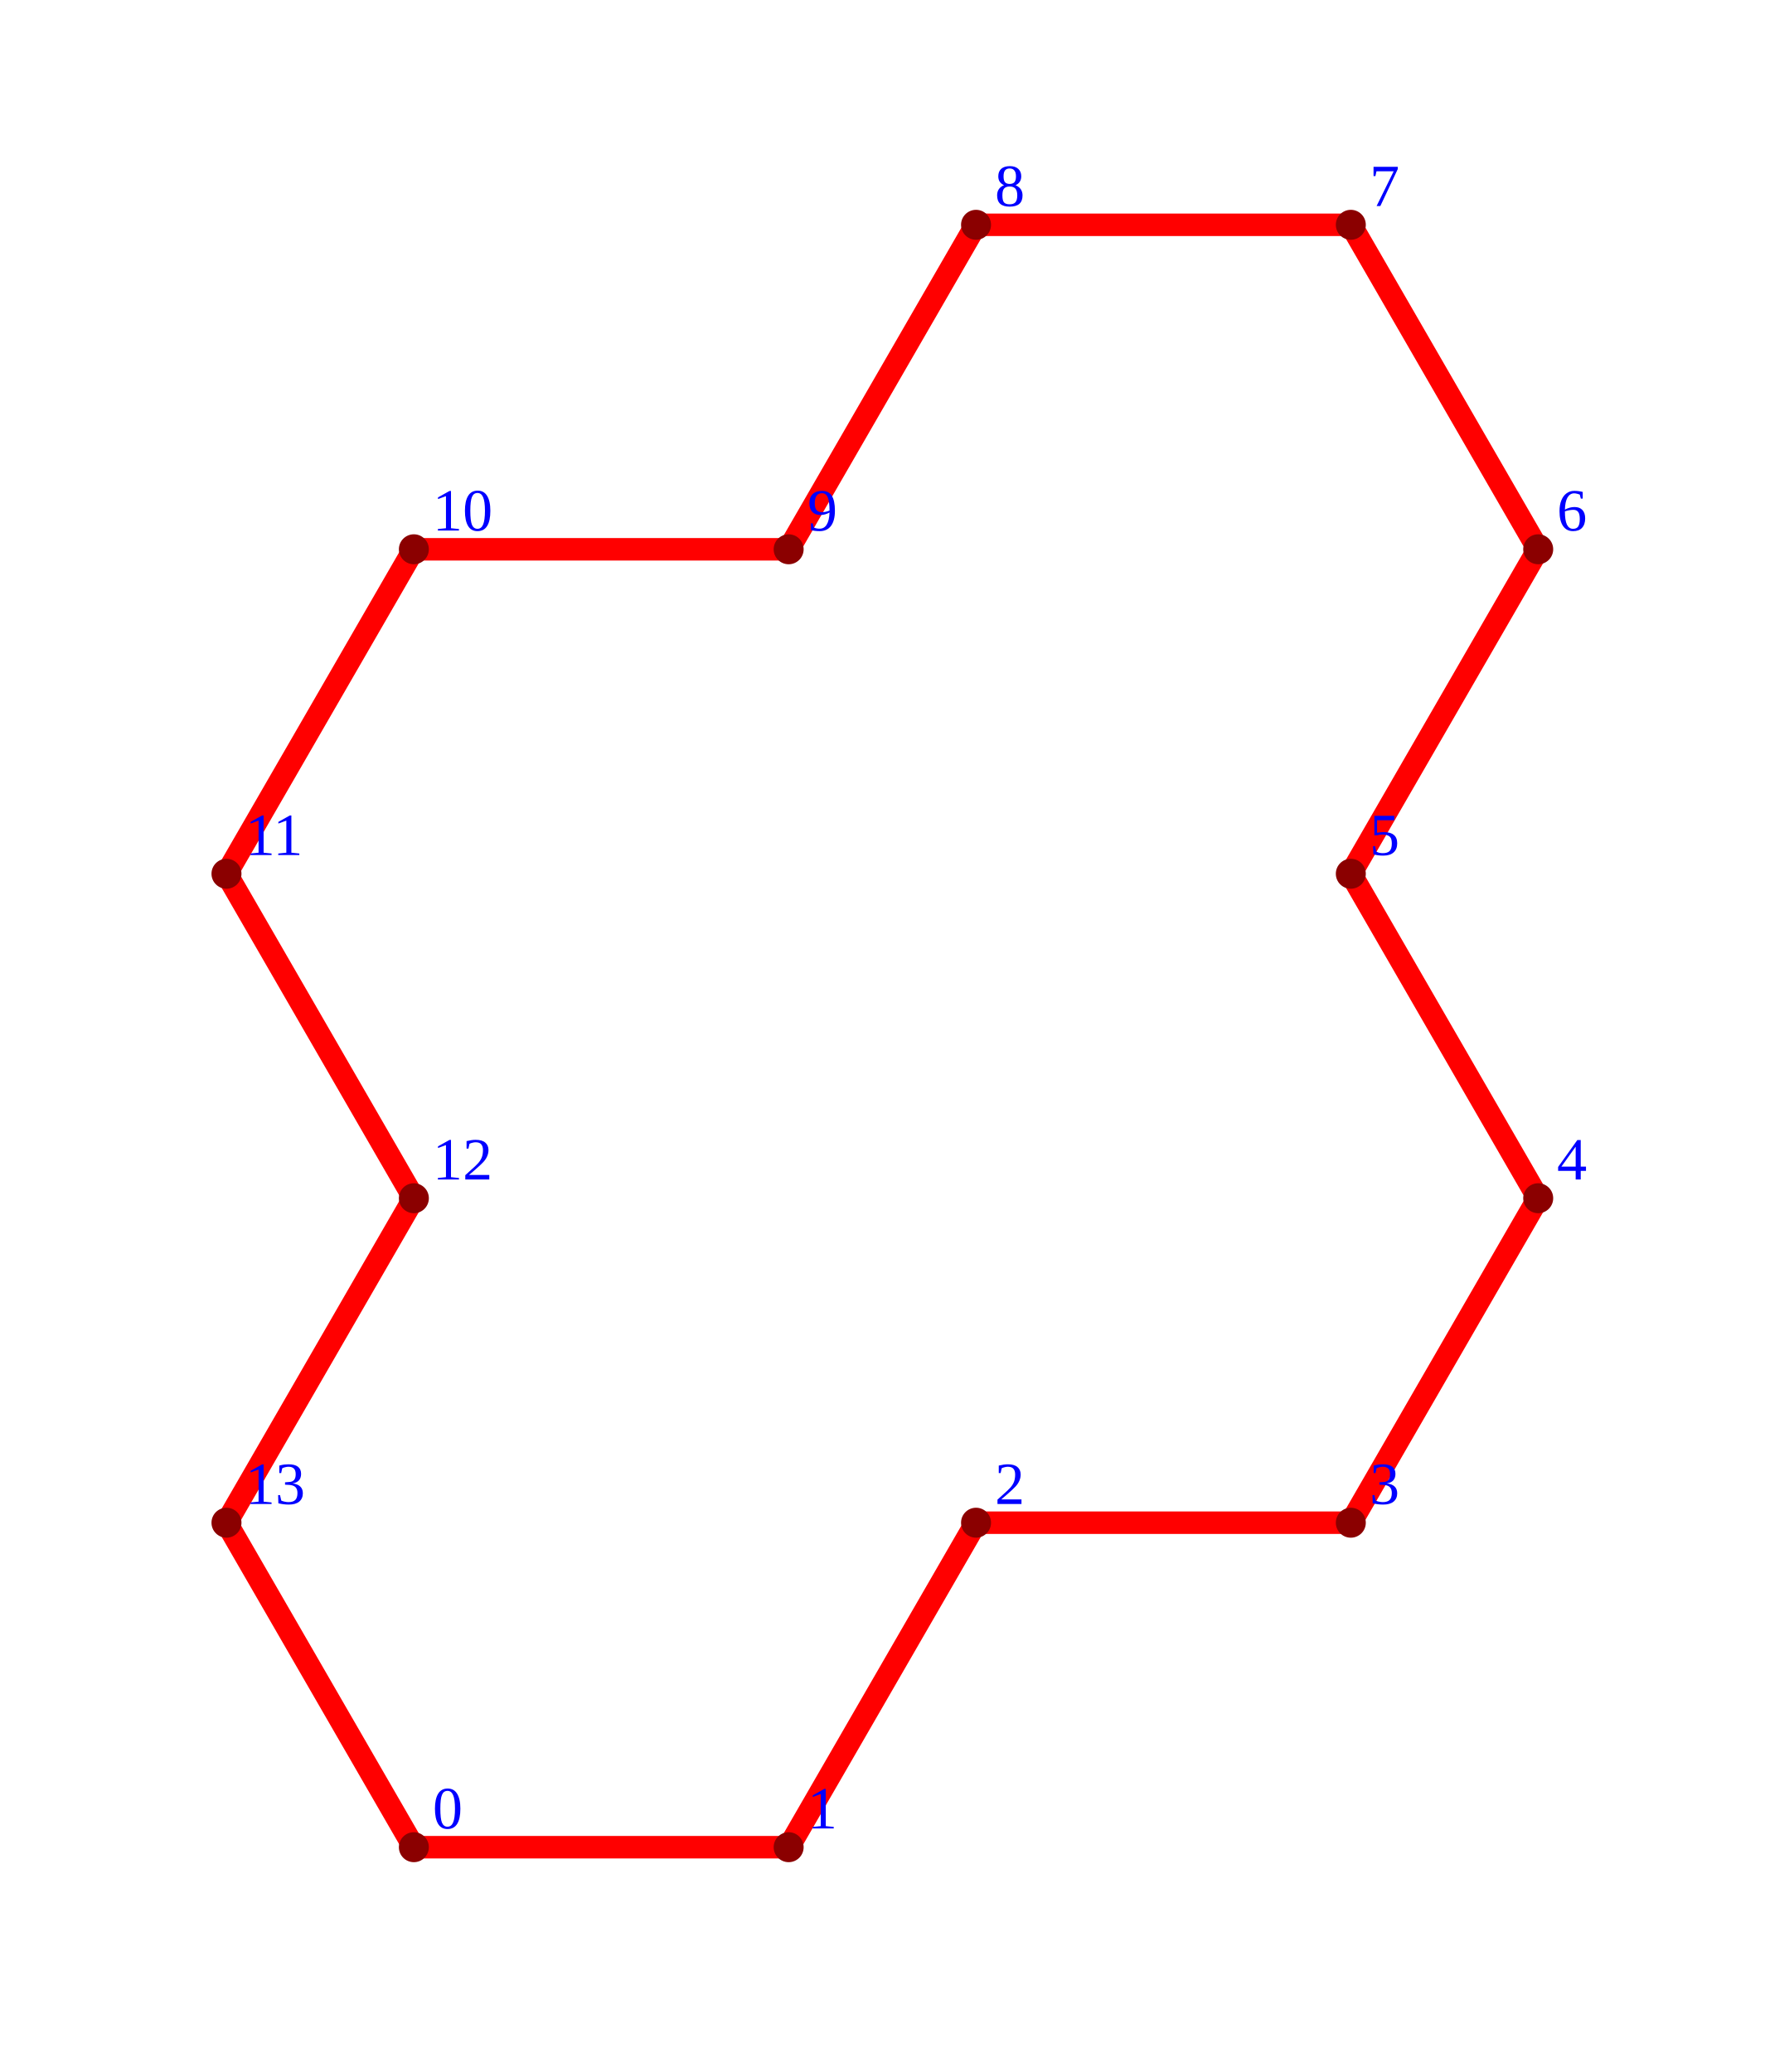
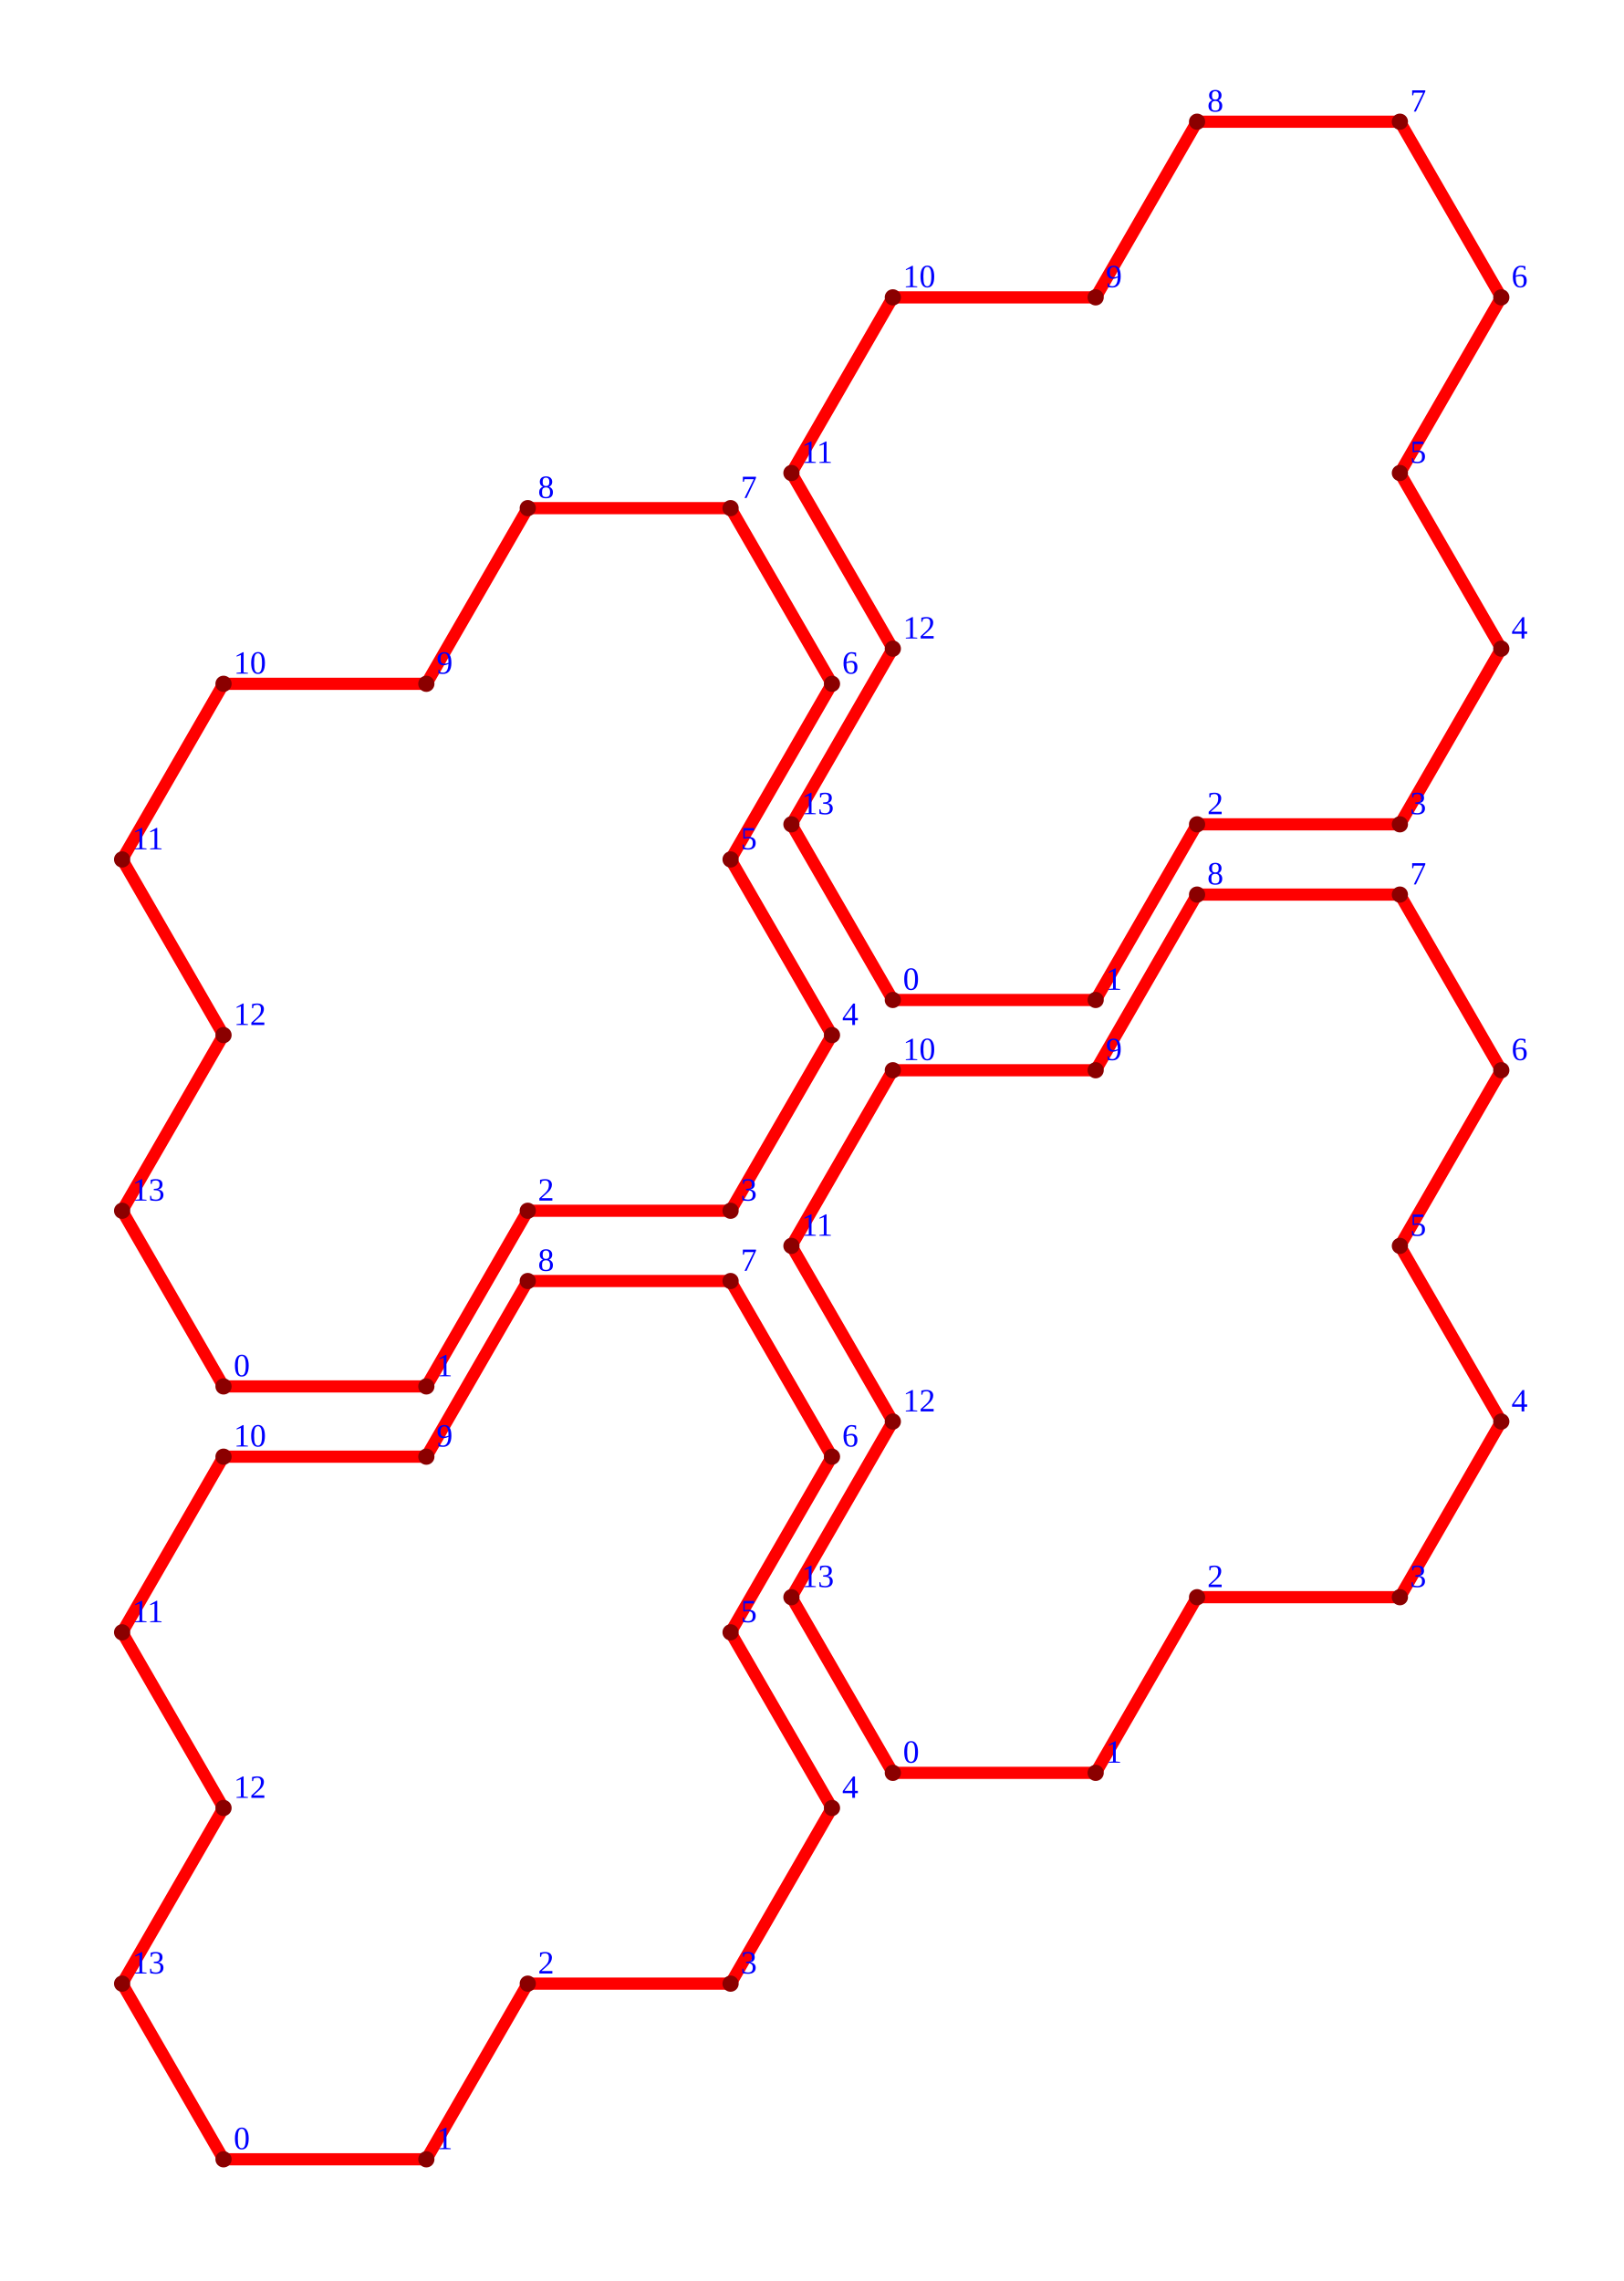
- <svg xmlns="http://www.w3.org/2000/svg" width="235" height="276" viewBox="-55 -246.506 235 276.506">
+ <svg xmlns="http://www.w3.org/2000/svg" width="400" height="562" viewBox="-55 -532.295 400 562.295">
  <g>
-     <g stroke="red" stroke-width="3.0" fill="none">
-       <polygon points="0,0 50,0 75,-43.301 125,-43.301 150,-86.603 125,-129.904 150,-173.205 125,-216.506 75,-216.506 50,-173.205 0,-173.205 -25,-129.904 -0,-86.603 -25,-43.301">
-             </polygon>
+     <g>
+       <g stroke="red" stroke-width="3.0" fill="none">
+         <polygon points="0,0 50,0 75,-43.301 125,-43.301 150,-86.603 125,-129.904 150,-173.205 125,-216.506 75,-216.506 50,-173.205 0,-173.205 -25,-129.904 -0,-86.603 -25,-43.301">
+                 </polygon>
+       </g>
+       <g fill="darkred">
+         <circle cx="0" cy="0" r="2.0" />
+         <circle cx="50" cy="0" r="2.0" />
+         <circle cx="75" cy="-43.301" r="2.0" />
+         <circle cx="125" cy="-43.301" r="2.0" />
+         <circle cx="150" cy="-86.603" r="2.0" />
+         <circle cx="125" cy="-129.904" r="2.0" />
+         <circle cx="150" cy="-173.205" r="2.0" />
+         <circle cx="125" cy="-216.506" r="2.0" />
+         <circle cx="75" cy="-216.506" r="2.0" />
+         <circle cx="50" cy="-173.205" r="2.0" />
+         <circle cx="0" cy="-173.205" r="2.0" />
+         <circle cx="-25" cy="-129.904" r="2.0" />
+         <circle cx="-0" cy="-86.603" r="2.0" />
+         <circle cx="-25" cy="-43.301" r="2.0" />
+       </g>
+       <g font-size="8" fill="blue">
+         <text x="2.5" y="-2.5">0</text>
+         <text x="52.5" y="-2.5">1</text>
+         <text x="77.5" y="-45.801">2</text>
+         <text x="127.5" y="-45.801">3</text>
+         <text x="152.5" y="-89.103">4</text>
+         <text x="127.5" y="-132.404">5</text>
+         <text x="152.5" y="-175.705">6</text>
+         <text x="127.5" y="-219.006">7</text>
+         <text x="77.5" y="-219.006">8</text>
+         <text x="52.5" y="-175.705">9</text>
+         <text x="2.5" y="-175.705">10</text>
+         <text x="-22.5" y="-132.404">11</text>
+         <text x="2.5" y="-89.103">12</text>
+         <text x="-22.5" y="-45.801">13</text>
+       </g>
    </g>
-     <g fill="darkred">
-       <circle cx="0" cy="0" r="2.0" />
-       <circle cx="50" cy="0" r="2.0" />
-       <circle cx="75" cy="-43.301" r="2.0" />
-       <circle cx="125" cy="-43.301" r="2.0" />
-       <circle cx="150" cy="-86.603" r="2.0" />
-       <circle cx="125" cy="-129.904" r="2.0" />
-       <circle cx="150" cy="-173.205" r="2.0" />
-       <circle cx="125" cy="-216.506" r="2.0" />
-       <circle cx="75" cy="-216.506" r="2.0" />
-       <circle cx="50" cy="-173.205" r="2.0" />
-       <circle cx="0" cy="-173.205" r="2.0" />
-       <circle cx="-25" cy="-129.904" r="2.0" />
-       <circle cx="-0" cy="-86.603" r="2.0" />
-       <circle cx="-25" cy="-43.301" r="2.0" />
+   </g>
+   <g transform="translate(165, -95.26279)">
+     <g>
+       <g stroke="red" stroke-width="3.0" fill="none">
+         <polygon points="0,0 50,0 75,-43.301 125,-43.301 150,-86.603 125,-129.904 150,-173.205 125,-216.506 75,-216.506 50,-173.205 0,-173.205 -25,-129.904 -0,-86.603 -25,-43.301">
+                 </polygon>
+       </g>
+       <g fill="darkred">
+         <circle cx="0" cy="0" r="2.0" />
+         <circle cx="50" cy="0" r="2.0" />
+         <circle cx="75" cy="-43.301" r="2.0" />
+         <circle cx="125" cy="-43.301" r="2.0" />
+         <circle cx="150" cy="-86.603" r="2.0" />
+         <circle cx="125" cy="-129.904" r="2.0" />
+         <circle cx="150" cy="-173.205" r="2.0" />
+         <circle cx="125" cy="-216.506" r="2.0" />
+         <circle cx="75" cy="-216.506" r="2.0" />
+         <circle cx="50" cy="-173.205" r="2.0" />
+         <circle cx="0" cy="-173.205" r="2.0" />
+         <circle cx="-25" cy="-129.904" r="2.0" />
+         <circle cx="-0" cy="-86.603" r="2.0" />
+         <circle cx="-25" cy="-43.301" r="2.0" />
+       </g>
+       <g font-size="8" fill="blue">
+         <text x="2.5" y="-2.5">0</text>
+         <text x="52.5" y="-2.5">1</text>
+         <text x="77.5" y="-45.801">2</text>
+         <text x="127.5" y="-45.801">3</text>
+         <text x="152.5" y="-89.103">4</text>
+         <text x="127.5" y="-132.404">5</text>
+         <text x="152.5" y="-175.705">6</text>
+         <text x="127.5" y="-219.006">7</text>
+         <text x="77.5" y="-219.006">8</text>
+         <text x="52.5" y="-175.705">9</text>
+         <text x="2.5" y="-175.705">10</text>
+         <text x="-22.5" y="-132.404">11</text>
+         <text x="2.5" y="-89.103">12</text>
+         <text x="-22.5" y="-45.801">13</text>
+       </g>
    </g>
-     <g font-size="8" fill="blue">
-       <text x="2.5" y="-2.5">0</text>
-       <text x="52.5" y="-2.5">1</text>
-       <text x="77.5" y="-45.801">2</text>
-       <text x="127.5" y="-45.801">3</text>
-       <text x="152.5" y="-89.103">4</text>
-       <text x="127.5" y="-132.404">5</text>
-       <text x="152.5" y="-175.705">6</text>
-       <text x="127.5" y="-219.006">7</text>
-       <text x="77.5" y="-219.006">8</text>
-       <text x="52.5" y="-175.705">9</text>
-       <text x="2.5" y="-175.705">10</text>
-       <text x="-22.5" y="-132.404">11</text>
-       <text x="2.5" y="-89.103">12</text>
-       <text x="-22.5" y="-45.801">13</text>
+   </g>
+   <g transform="translate(2.6322153641225330223500E-14, -190.5256)">
+     <g>
+       <g stroke="red" stroke-width="3.0" fill="none">
+         <polygon points="0,0 50,0 75,-43.301 125,-43.301 150,-86.603 125,-129.904 150,-173.205 125,-216.506 75,-216.506 50,-173.205 0,-173.205 -25,-129.904 -0,-86.603 -25,-43.301">
+                 </polygon>
+       </g>
+       <g fill="darkred">
+         <circle cx="0" cy="0" r="2.0" />
+         <circle cx="50" cy="0" r="2.0" />
+         <circle cx="75" cy="-43.301" r="2.0" />
+         <circle cx="125" cy="-43.301" r="2.0" />
+         <circle cx="150" cy="-86.603" r="2.0" />
+         <circle cx="125" cy="-129.904" r="2.0" />
+         <circle cx="150" cy="-173.205" r="2.0" />
+         <circle cx="125" cy="-216.506" r="2.0" />
+         <circle cx="75" cy="-216.506" r="2.0" />
+         <circle cx="50" cy="-173.205" r="2.0" />
+         <circle cx="0" cy="-173.205" r="2.0" />
+         <circle cx="-25" cy="-129.904" r="2.0" />
+         <circle cx="-0" cy="-86.603" r="2.0" />
+         <circle cx="-25" cy="-43.301" r="2.0" />
+       </g>
+       <g font-size="8" fill="blue">
+         <text x="2.5" y="-2.5">0</text>
+         <text x="52.5" y="-2.5">1</text>
+         <text x="77.5" y="-45.801">2</text>
+         <text x="127.5" y="-45.801">3</text>
+         <text x="152.5" y="-89.103">4</text>
+         <text x="127.5" y="-132.404">5</text>
+         <text x="152.5" y="-175.705">6</text>
+         <text x="127.5" y="-219.006">7</text>
+         <text x="77.5" y="-219.006">8</text>
+         <text x="52.5" y="-175.705">9</text>
+         <text x="2.5" y="-175.705">10</text>
+         <text x="-22.5" y="-132.404">11</text>
+         <text x="2.5" y="-89.103">12</text>
+         <text x="-22.5" y="-45.801">13</text>
+       </g>
+     </g>
+   </g>
+   <g transform="translate(165, -285.7884)">
+     <g>
+       <g stroke="red" stroke-width="3.0" fill="none">
+         <polygon points="0,0 50,0 75,-43.301 125,-43.301 150,-86.603 125,-129.904 150,-173.205 125,-216.506 75,-216.506 50,-173.205 0,-173.205 -25,-129.904 -0,-86.603 -25,-43.301">
+                 </polygon>
+       </g>
+       <g fill="darkred">
+         <circle cx="0" cy="0" r="2.0" />
+         <circle cx="50" cy="0" r="2.0" />
+         <circle cx="75" cy="-43.301" r="2.0" />
+         <circle cx="125" cy="-43.301" r="2.0" />
+         <circle cx="150" cy="-86.603" r="2.0" />
+         <circle cx="125" cy="-129.904" r="2.0" />
+         <circle cx="150" cy="-173.205" r="2.0" />
+         <circle cx="125" cy="-216.506" r="2.0" />
+         <circle cx="75" cy="-216.506" r="2.0" />
+         <circle cx="50" cy="-173.205" r="2.0" />
+         <circle cx="0" cy="-173.205" r="2.0" />
+         <circle cx="-25" cy="-129.904" r="2.0" />
+         <circle cx="-0" cy="-86.603" r="2.0" />
+         <circle cx="-25" cy="-43.301" r="2.0" />
+       </g>
+       <g font-size="8" fill="blue">
+         <text x="2.5" y="-2.5">0</text>
+         <text x="52.5" y="-2.5">1</text>
+         <text x="77.5" y="-45.801">2</text>
+         <text x="127.5" y="-45.801">3</text>
+         <text x="152.5" y="-89.103">4</text>
+         <text x="127.5" y="-132.404">5</text>
+         <text x="152.5" y="-175.705">6</text>
+         <text x="127.5" y="-219.006">7</text>
+         <text x="77.5" y="-219.006">8</text>
+         <text x="52.5" y="-175.705">9</text>
+         <text x="2.5" y="-175.705">10</text>
+         <text x="-22.5" y="-132.404">11</text>
+         <text x="2.5" y="-89.103">12</text>
+         <text x="-22.5" y="-45.801">13</text>
+       </g>
    </g>
  </g>
</svg>
